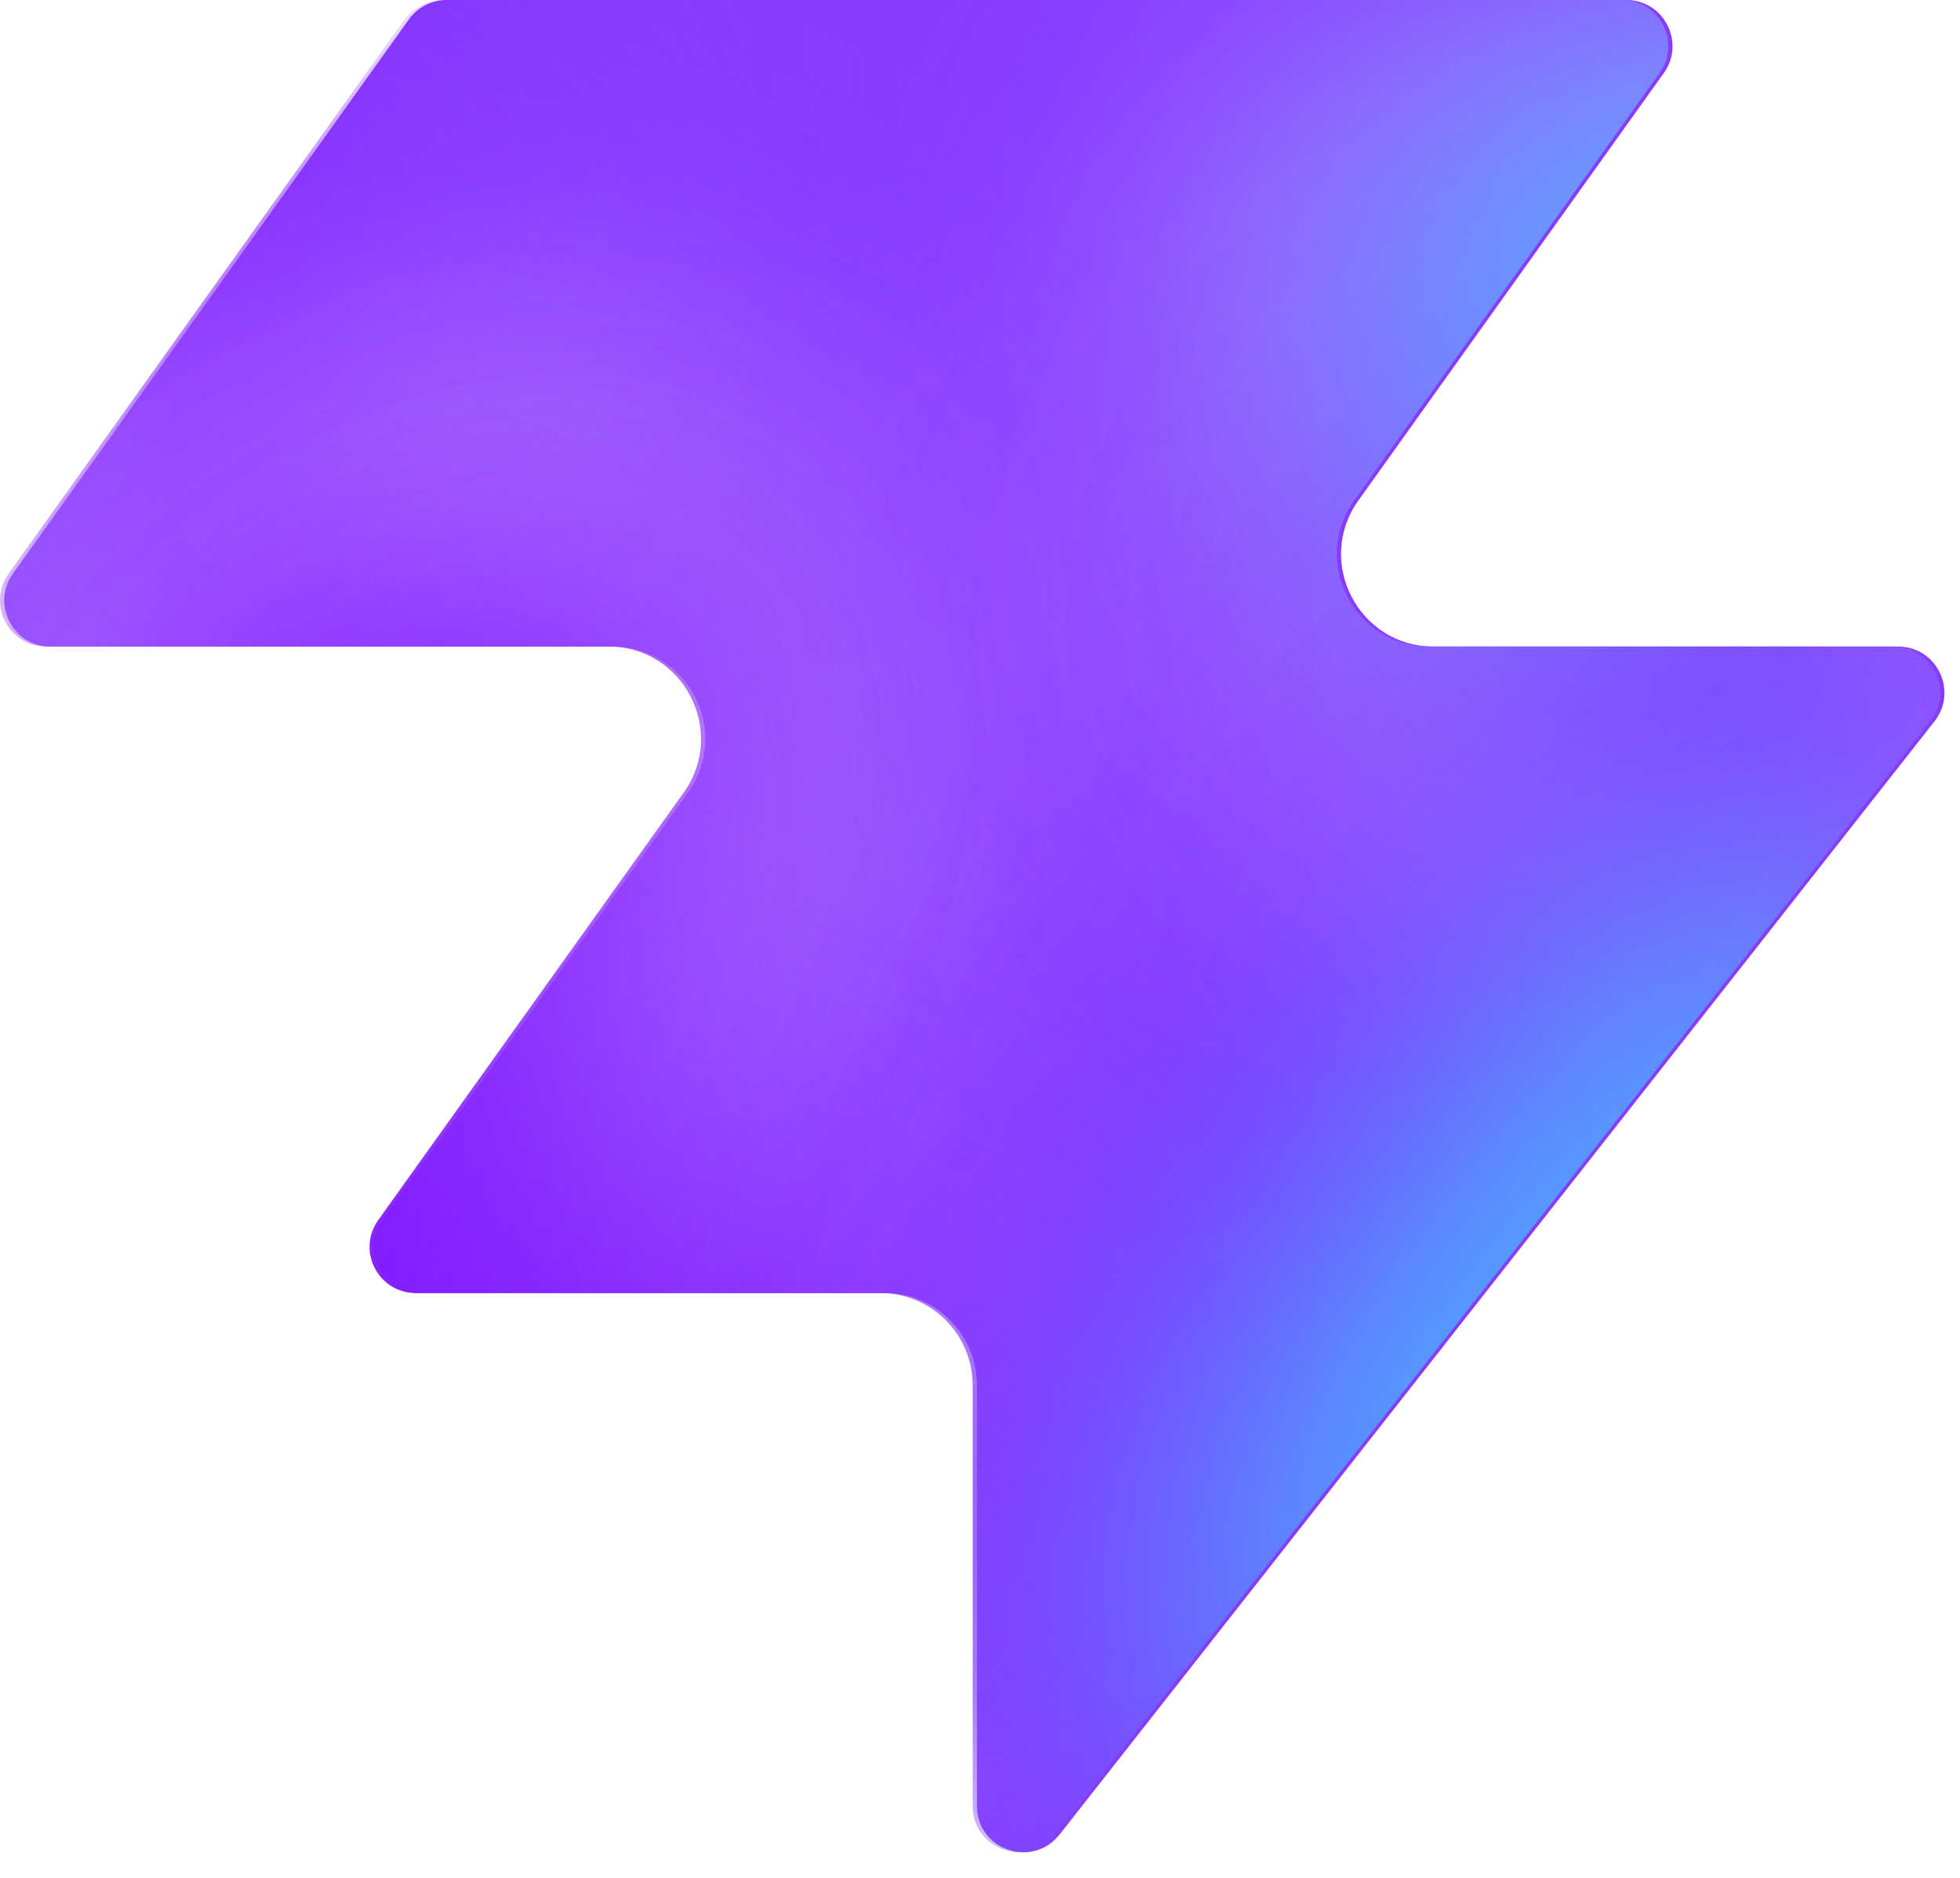
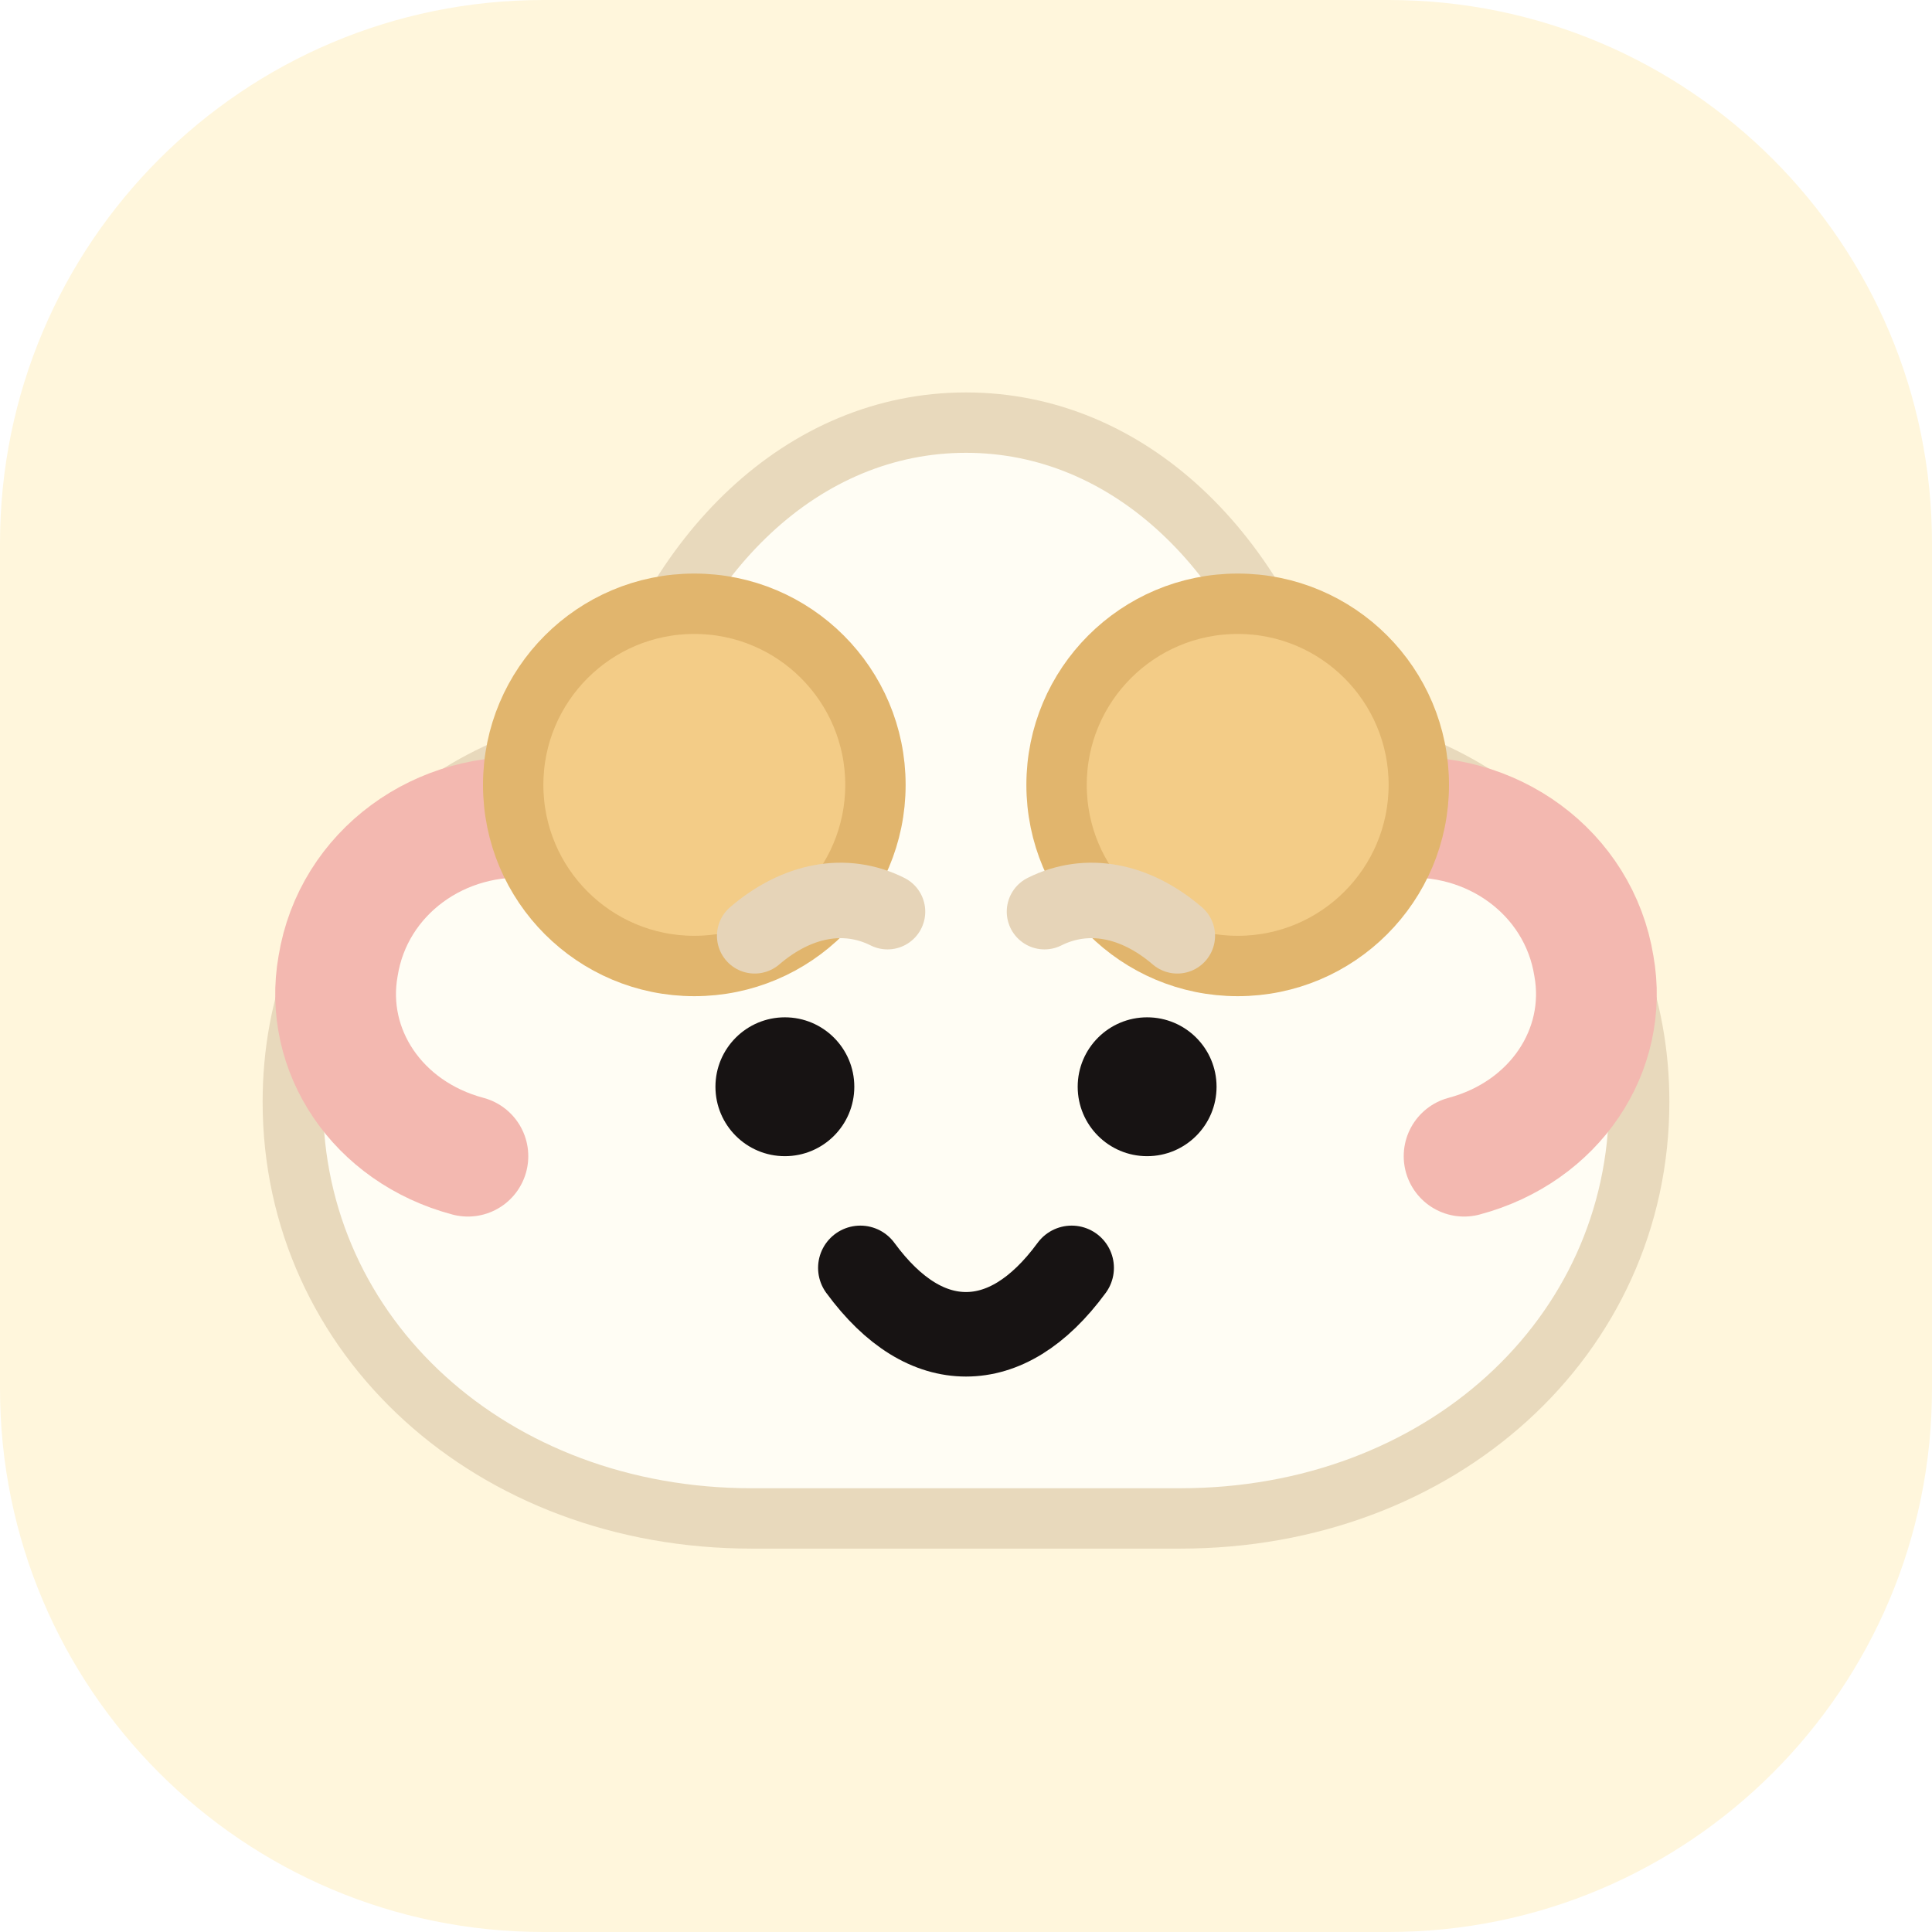
- <svg xmlns="http://www.w3.org/2000/svg" width="48" height="46" fill="none" viewBox="0 0 48 46">
-   <path fill="#863bff" d="M25.946 44.938c-.664.845-2.021.375-2.021-.698V33.937a2.26 2.26 0 0 0-2.262-2.262H10.287c-.92 0-1.456-1.04-.92-1.788l7.48-10.471c1.07-1.497 0-3.578-1.842-3.578H1.237c-.92 0-1.456-1.04-.92-1.788L10.013.474c.214-.297.556-.474.92-.474h28.894c.92 0 1.456 1.04.92 1.788l-7.48 10.471c-1.07 1.498 0 3.579 1.842 3.579h11.377c.943 0 1.473 1.088.89 1.83L25.947 44.94z" style="fill:#863bff;fill:color(display-p3 .525 .23 1);fill-opacity:1" />
-   <mask id="a" width="48" height="46" x="0" y="0" maskUnits="userSpaceOnUse" style="mask-type:alpha">
-     <path fill="#000" d="M25.842 44.938c-.664.844-2.021.375-2.021-.698V33.937a2.26 2.26 0 0 0-2.262-2.262H10.183c-.92 0-1.456-1.04-.92-1.788l7.48-10.471c1.07-1.498 0-3.579-1.842-3.579H1.133c-.92 0-1.456-1.04-.92-1.787L9.91.473c.214-.297.556-.474.92-.474h28.894c.92 0 1.456 1.04.92 1.788l-7.48 10.471c-1.07 1.498 0 3.578 1.842 3.578h11.377c.943 0 1.473 1.088.89 1.832L25.843 44.94z" style="fill:#000;fill-opacity:1" />
-   </mask>
-   <g mask="url(#a)">
-     <g filter="url(#b)">
-       <ellipse cx="5.508" cy="14.704" fill="#ede6ff" rx="5.508" ry="14.704" style="fill:#ede6ff;fill:color(display-p3 .927 .903 1);fill-opacity:1" transform="matrix(.00324 1 1 -.00324 -4.47 31.516)" />
-     </g>
-     <g filter="url(#c)">
-       <ellipse cx="10.399" cy="29.851" fill="#ede6ff" rx="10.399" ry="29.851" style="fill:#ede6ff;fill:color(display-p3 .927 .903 1);fill-opacity:1" transform="matrix(.00324 1 1 -.00324 -39.328 7.883)" />
-     </g>
-     <g filter="url(#d)">
-       <ellipse cx="5.508" cy="30.487" fill="#7e14ff" rx="5.508" ry="30.487" style="fill:#7e14ff;fill:color(display-p3 .492 .077 1);fill-opacity:1" transform="rotate(89.814 -25.913 -14.639)scale(1 -1)" />
-     </g>
-     <g filter="url(#e)">
-       <ellipse cx="5.508" cy="30.599" fill="#7e14ff" rx="5.508" ry="30.599" style="fill:#7e14ff;fill:color(display-p3 .492 .077 1);fill-opacity:1" transform="rotate(89.814 -32.644 -3.334)scale(1 -1)" />
-     </g>
-     <g filter="url(#f)">
-       <ellipse cx="5.508" cy="30.599" fill="#7e14ff" rx="5.508" ry="30.599" style="fill:#7e14ff;fill:color(display-p3 .492 .077 1);fill-opacity:1" transform="matrix(.00324 1 1 -.00324 -34.34 30.47)" />
-     </g>
-     <g filter="url(#g)">
-       <ellipse cx="14.072" cy="22.078" fill="#ede6ff" rx="14.072" ry="22.078" style="fill:#ede6ff;fill:color(display-p3 .927 .903 1);fill-opacity:1" transform="rotate(93.35 24.506 48.493)scale(-1 1)" />
-     </g>
-     <g filter="url(#h)">
-       <ellipse cx="3.47" cy="21.501" fill="#7e14ff" rx="3.47" ry="21.501" style="fill:#7e14ff;fill:color(display-p3 .492 .077 1);fill-opacity:1" transform="rotate(89.009 28.708 47.59)scale(-1 1)" />
-     </g>
-     <g filter="url(#i)">
-       <ellipse cx="3.47" cy="21.501" fill="#7e14ff" rx="3.47" ry="21.501" style="fill:#7e14ff;fill:color(display-p3 .492 .077 1);fill-opacity:1" transform="rotate(89.009 28.708 47.59)scale(-1 1)" />
-     </g>
-     <g filter="url(#j)">
-       <ellipse cx=".387" cy="8.972" fill="#7e14ff" rx="4.407" ry="29.108" style="fill:#7e14ff;fill:color(display-p3 .492 .077 1);fill-opacity:1" transform="rotate(39.51 .387 8.972)" />
-     </g>
-     <g filter="url(#k)">
-       <ellipse cx="47.523" cy="-6.092" fill="#7e14ff" rx="4.407" ry="29.108" style="fill:#7e14ff;fill:color(display-p3 .492 .077 1);fill-opacity:1" transform="rotate(37.892 47.523 -6.092)" />
-     </g>
-     <g filter="url(#l)">
-       <ellipse cx="41.412" cy="6.333" fill="#47bfff" rx="5.971" ry="9.665" style="fill:#47bfff;fill:color(display-p3 .28 .748 1);fill-opacity:1" transform="rotate(37.892 41.412 6.333)" />
-     </g>
-     <g filter="url(#m)">
-       <ellipse cx="-1.879" cy="38.332" fill="#7e14ff" rx="4.407" ry="29.108" style="fill:#7e14ff;fill:color(display-p3 .492 .077 1);fill-opacity:1" transform="rotate(37.892 -1.88 38.332)" />
-     </g>
-     <g filter="url(#n)">
-       <ellipse cx="-1.879" cy="38.332" fill="#7e14ff" rx="4.407" ry="29.108" style="fill:#7e14ff;fill:color(display-p3 .492 .077 1);fill-opacity:1" transform="rotate(37.892 -1.88 38.332)" />
-     </g>
-     <g filter="url(#o)">
-       <ellipse cx="35.651" cy="29.907" fill="#7e14ff" rx="4.407" ry="29.108" style="fill:#7e14ff;fill:color(display-p3 .492 .077 1);fill-opacity:1" transform="rotate(37.892 35.651 29.907)" />
-     </g>
-     <g filter="url(#p)">
-       <ellipse cx="38.418" cy="32.4" fill="#47bfff" rx="5.971" ry="15.297" style="fill:#47bfff;fill:color(display-p3 .28 .748 1);fill-opacity:1" transform="rotate(37.892 38.418 32.4)" />
-     </g>
-   </g>
-   <defs>
-     <filter id="b" width="60.045" height="41.654" x="-19.77" y="16.149" color-interpolation-filters="sRGB" filterUnits="userSpaceOnUse">
-       <feFlood flood-opacity="0" result="BackgroundImageFix" />
-       <feBlend in="SourceGraphic" in2="BackgroundImageFix" result="shape" />
-       <feGaussianBlur result="effect1_foregroundBlur_2002_17158" stdDeviation="7.659" />
-     </filter>
-     <filter id="c" width="90.34" height="51.437" x="-54.613" y="-7.533" color-interpolation-filters="sRGB" filterUnits="userSpaceOnUse">
-       <feFlood flood-opacity="0" result="BackgroundImageFix" />
-       <feBlend in="SourceGraphic" in2="BackgroundImageFix" result="shape" />
-       <feGaussianBlur result="effect1_foregroundBlur_2002_17158" stdDeviation="7.659" />
-     </filter>
-     <filter id="d" width="79.355" height="29.4" x="-49.64" y="2.03" color-interpolation-filters="sRGB" filterUnits="userSpaceOnUse">
-       <feFlood flood-opacity="0" result="BackgroundImageFix" />
-       <feBlend in="SourceGraphic" in2="BackgroundImageFix" result="shape" />
-       <feGaussianBlur result="effect1_foregroundBlur_2002_17158" stdDeviation="4.596" />
-     </filter>
-     <filter id="e" width="79.579" height="29.4" x="-45.045" y="20.029" color-interpolation-filters="sRGB" filterUnits="userSpaceOnUse">
-       <feFlood flood-opacity="0" result="BackgroundImageFix" />
-       <feBlend in="SourceGraphic" in2="BackgroundImageFix" result="shape" />
-       <feGaussianBlur result="effect1_foregroundBlur_2002_17158" stdDeviation="4.596" />
-     </filter>
-     <filter id="f" width="79.579" height="29.4" x="-43.513" y="21.178" color-interpolation-filters="sRGB" filterUnits="userSpaceOnUse">
-       <feFlood flood-opacity="0" result="BackgroundImageFix" />
-       <feBlend in="SourceGraphic" in2="BackgroundImageFix" result="shape" />
-       <feGaussianBlur result="effect1_foregroundBlur_2002_17158" stdDeviation="4.596" />
-     </filter>
-     <filter id="g" width="74.749" height="58.852" x="15.756" y="-17.901" color-interpolation-filters="sRGB" filterUnits="userSpaceOnUse">
-       <feFlood flood-opacity="0" result="BackgroundImageFix" />
-       <feBlend in="SourceGraphic" in2="BackgroundImageFix" result="shape" />
-       <feGaussianBlur result="effect1_foregroundBlur_2002_17158" stdDeviation="7.659" />
-     </filter>
-     <filter id="h" width="61.377" height="25.362" x="23.548" y="2.284" color-interpolation-filters="sRGB" filterUnits="userSpaceOnUse">
-       <feFlood flood-opacity="0" result="BackgroundImageFix" />
-       <feBlend in="SourceGraphic" in2="BackgroundImageFix" result="shape" />
-       <feGaussianBlur result="effect1_foregroundBlur_2002_17158" stdDeviation="4.596" />
-     </filter>
-     <filter id="i" width="61.377" height="25.362" x="23.548" y="2.284" color-interpolation-filters="sRGB" filterUnits="userSpaceOnUse">
-       <feFlood flood-opacity="0" result="BackgroundImageFix" />
-       <feBlend in="SourceGraphic" in2="BackgroundImageFix" result="shape" />
-       <feGaussianBlur result="effect1_foregroundBlur_2002_17158" stdDeviation="4.596" />
-     </filter>
-     <filter id="j" width="56.045" height="63.649" x="-27.636" y="-22.853" color-interpolation-filters="sRGB" filterUnits="userSpaceOnUse">
-       <feFlood flood-opacity="0" result="BackgroundImageFix" />
-       <feBlend in="SourceGraphic" in2="BackgroundImageFix" result="shape" />
-       <feGaussianBlur result="effect1_foregroundBlur_2002_17158" stdDeviation="4.596" />
-     </filter>
-     <filter id="k" width="54.814" height="64.646" x="20.116" y="-38.415" color-interpolation-filters="sRGB" filterUnits="userSpaceOnUse">
-       <feFlood flood-opacity="0" result="BackgroundImageFix" />
-       <feBlend in="SourceGraphic" in2="BackgroundImageFix" result="shape" />
-       <feGaussianBlur result="effect1_foregroundBlur_2002_17158" stdDeviation="4.596" />
-     </filter>
-     <filter id="l" width="33.541" height="35.313" x="24.641" y="-11.323" color-interpolation-filters="sRGB" filterUnits="userSpaceOnUse">
-       <feFlood flood-opacity="0" result="BackgroundImageFix" />
-       <feBlend in="SourceGraphic" in2="BackgroundImageFix" result="shape" />
-       <feGaussianBlur result="effect1_foregroundBlur_2002_17158" stdDeviation="4.596" />
-     </filter>
-     <filter id="m" width="54.814" height="64.646" x="-29.286" y="6.009" color-interpolation-filters="sRGB" filterUnits="userSpaceOnUse">
-       <feFlood flood-opacity="0" result="BackgroundImageFix" />
-       <feBlend in="SourceGraphic" in2="BackgroundImageFix" result="shape" />
-       <feGaussianBlur result="effect1_foregroundBlur_2002_17158" stdDeviation="4.596" />
-     </filter>
-     <filter id="n" width="54.814" height="64.646" x="-29.286" y="6.009" color-interpolation-filters="sRGB" filterUnits="userSpaceOnUse">
-       <feFlood flood-opacity="0" result="BackgroundImageFix" />
-       <feBlend in="SourceGraphic" in2="BackgroundImageFix" result="shape" />
-       <feGaussianBlur result="effect1_foregroundBlur_2002_17158" stdDeviation="4.596" />
-     </filter>
-     <filter id="o" width="54.814" height="64.646" x="8.244" y="-2.416" color-interpolation-filters="sRGB" filterUnits="userSpaceOnUse">
-       <feFlood flood-opacity="0" result="BackgroundImageFix" />
-       <feBlend in="SourceGraphic" in2="BackgroundImageFix" result="shape" />
-       <feGaussianBlur result="effect1_foregroundBlur_2002_17158" stdDeviation="4.596" />
-     </filter>
-     <filter id="p" width="39.409" height="43.623" x="18.713" y="10.588" color-interpolation-filters="sRGB" filterUnits="userSpaceOnUse">
-       <feFlood flood-opacity="0" result="BackgroundImageFix" />
-       <feBlend in="SourceGraphic" in2="BackgroundImageFix" result="shape" />
-       <feGaussianBlur result="effect1_foregroundBlur_2002_17158" stdDeviation="4.596" />
-     </filter>
-   </defs>
+ <svg xmlns="http://www.w3.org/2000/svg" width="64" height="64" viewBox="0 0 64 64" fill="none">
+   <rect width="64" height="64" rx="18" fill="#FFF6DC" />
+   <path d="M20.5 24.5c-6.2.7-10.8 5.5-10.8 12 0 7.8 6.6 13.8 15.2 13.8h14.2c8.6 0 15.2-6 15.2-13.8 0-6.5-4.6-11.3-10.8-12C41.8 18.3 37.4 14 32 14s-9.8 4.3-11.5 10.5Z" fill="#FFFDF4" />
+   <path d="M20.5 24.5c-6.2.7-10.8 5.5-10.8 12 0 7.8 6.6 13.8 15.2 13.8h14.2c8.6 0 15.2-6 15.2-13.8 0-6.5-4.6-11.3-10.8-12C41.8 18.3 37.4 14 32 14s-9.8 4.3-11.5 10.5Z" stroke="#E8D9BC" stroke-width="2" />
+   <path d="M17.8 27.1c-3.2-.3-6.1 1.8-6.6 4.9-.5 2.8 1.3 5.5 4.3 6.3" stroke="#F3B8B0" stroke-width="4" stroke-linecap="round" />
+   <path d="M46.2 27.1c3.2-.3 6.1 1.8 6.6 4.9.5 2.8-1.3 5.5-4.3 6.3" stroke="#F3B8B0" stroke-width="4" stroke-linecap="round" />
+   <circle cx="23" cy="26" r="6" fill="#F3CC87" stroke="#E1B56D" stroke-width="2" />
+   <circle cx="41" cy="26" r="6" fill="#F3CC87" stroke="#E1B56D" stroke-width="2" />
+   <circle cx="26" cy="36" r="2.3" fill="#171313" />
+   <circle cx="38" cy="36" r="2.3" fill="#171313" />
+   <path d="M28.5 42c1.1 1.5 2.3 2.2 3.5 2.2s2.4-.7 3.5-2.2" stroke="#171313" stroke-width="2.8" stroke-linecap="round" />
+   <path d="M25 31c1.4-1.2 3-1.5 4.4-.8M39 31c-1.4-1.2-3-1.5-4.4-.8" stroke="#E6D4B8" stroke-width="2.5" stroke-linecap="round" />
</svg>
